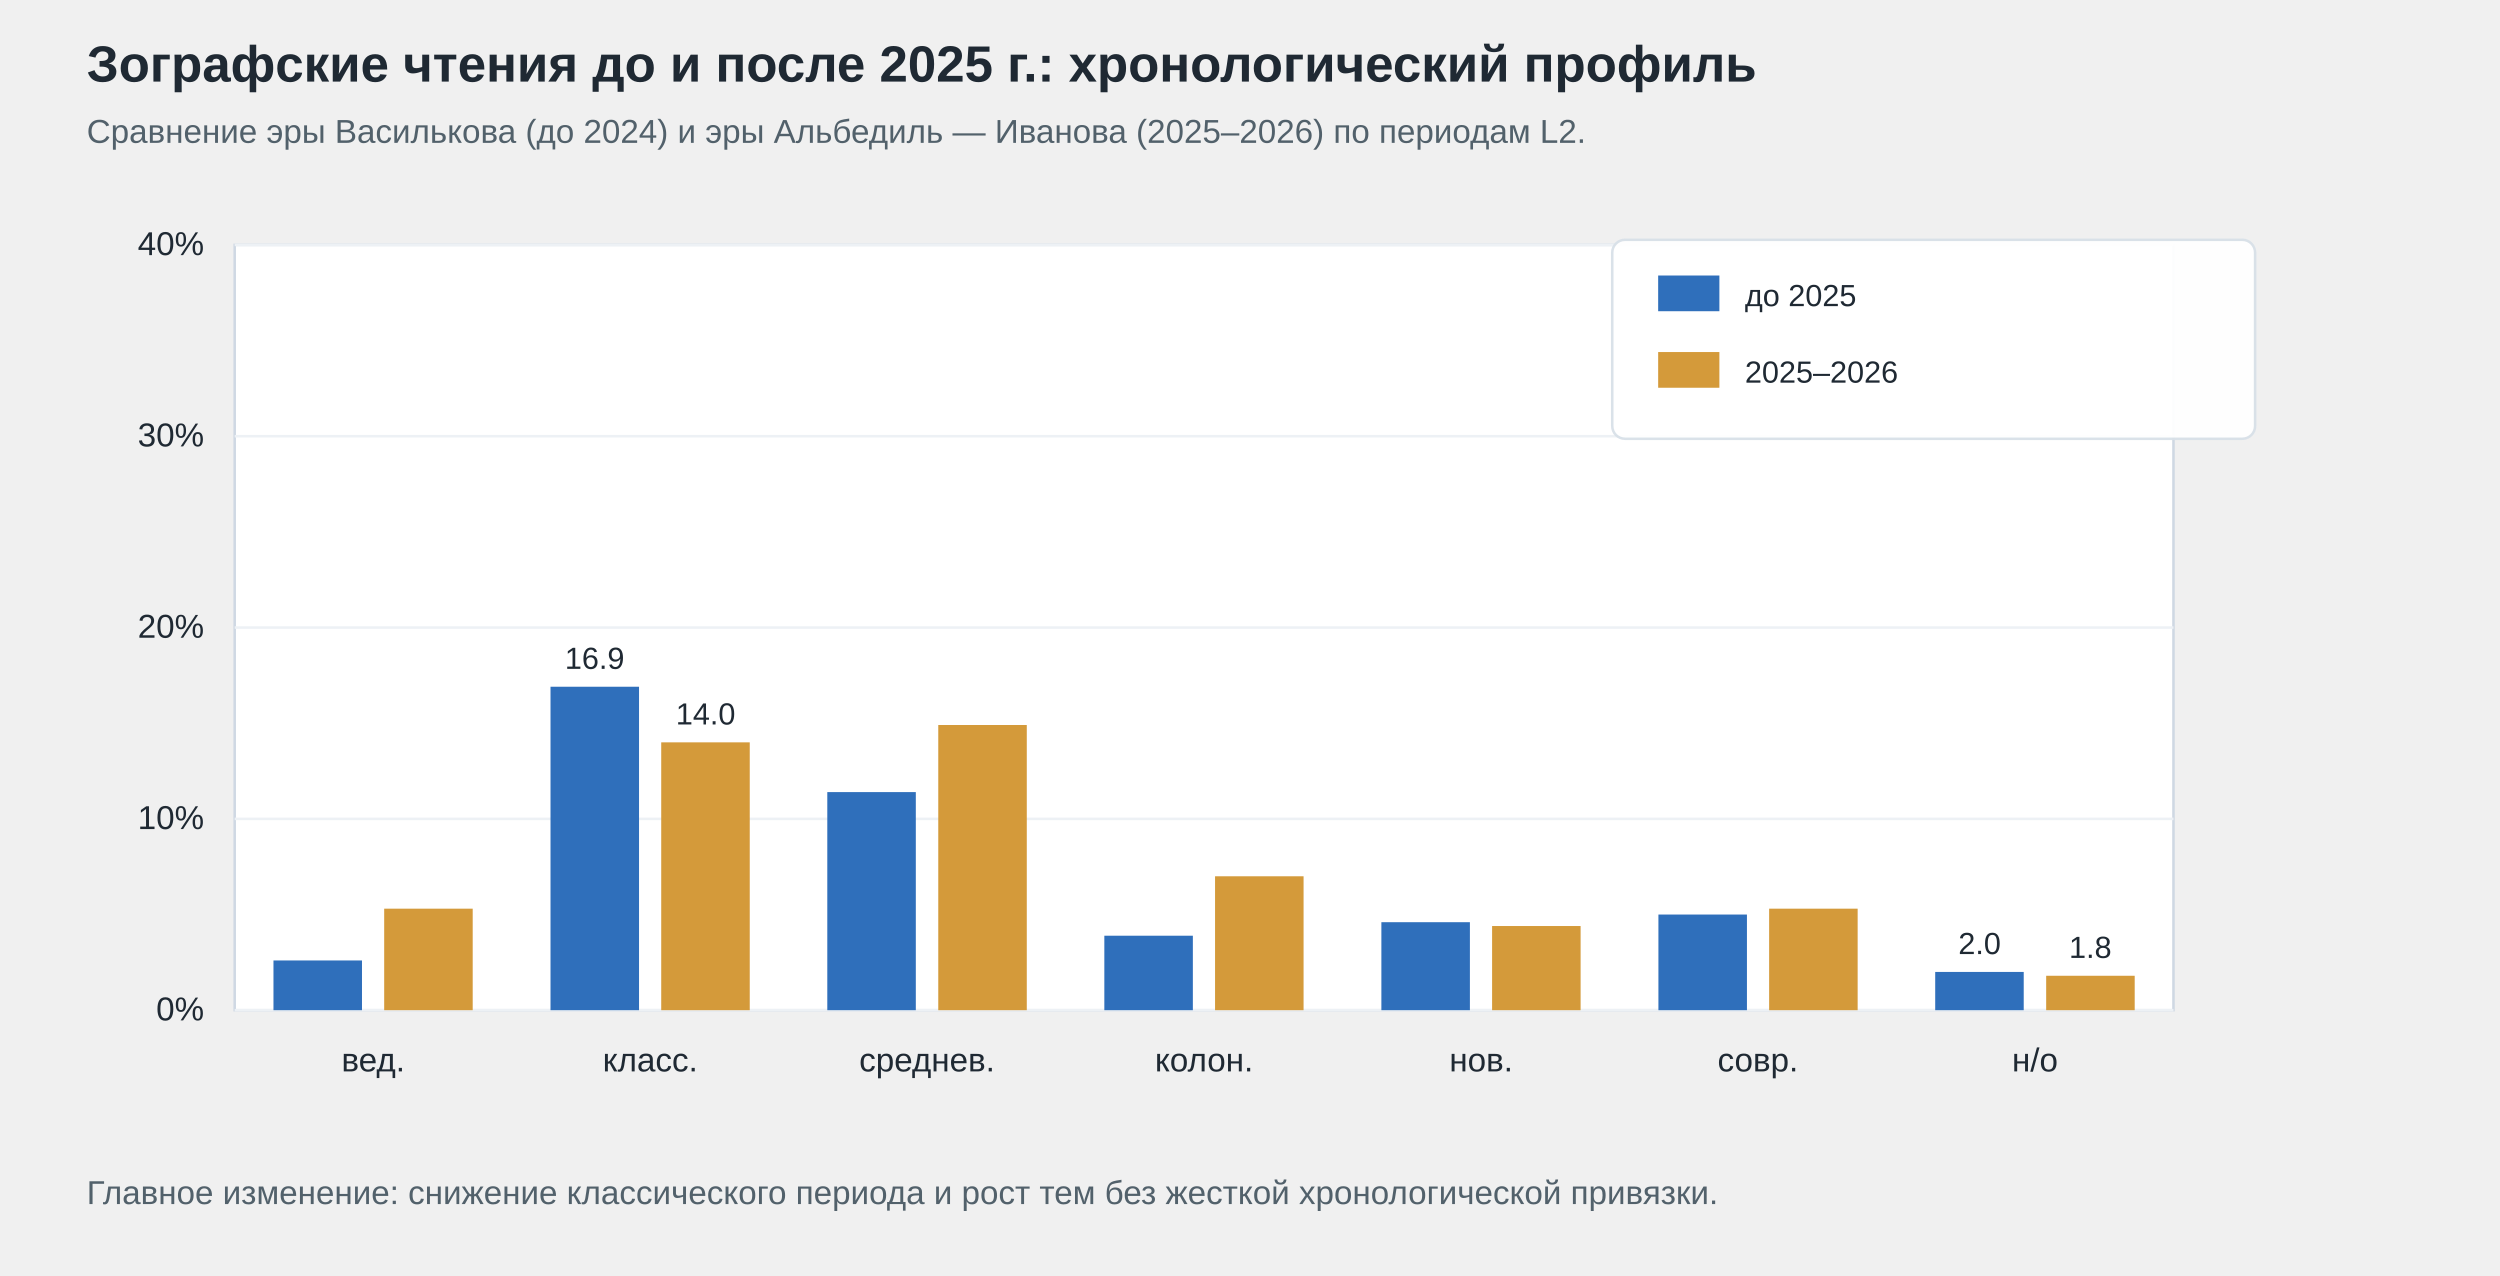
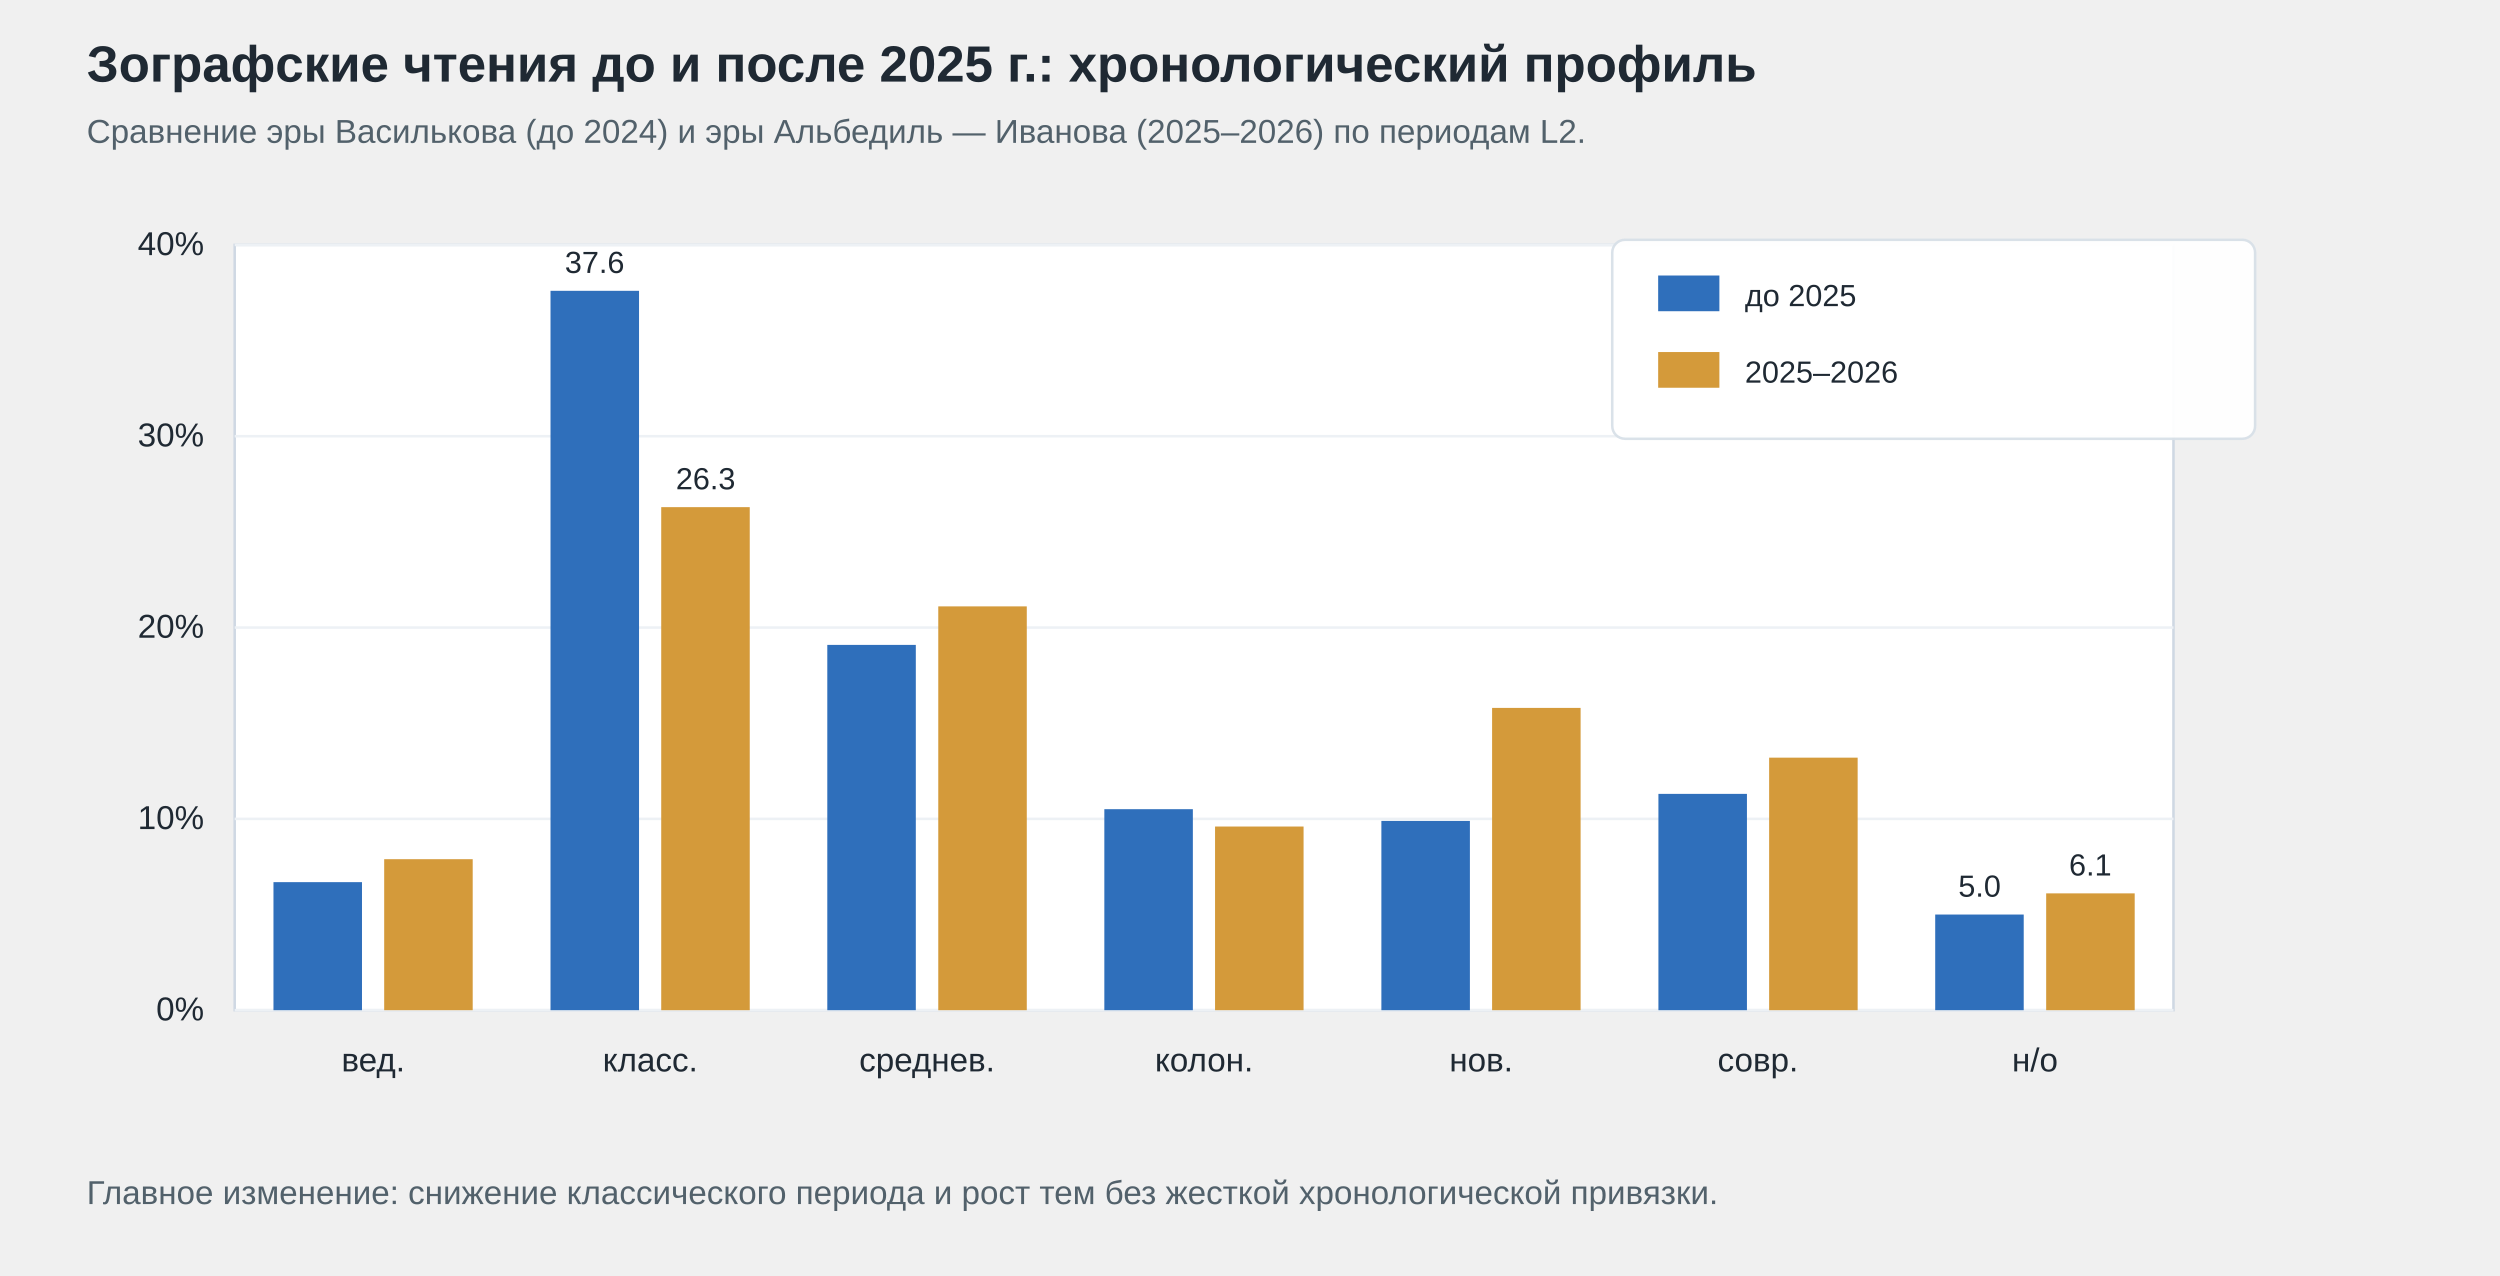
<svg xmlns="http://www.w3.org/2000/svg" width="980" height="500" viewBox="0 0 980 500">
  <style>
text{font-family:Arial,'Liberation Sans',sans-serif;fill:#1f2933}.small{font-size:12px}.axis{font-size:13px}.label{font-size:12px}.title{font-size:20px;font-weight:700}.subtitle{font-size:13px;fill:#52616b}.tick{stroke:#c9d2dc;stroke-width:1}.grid{stroke:#edf1f5;stroke-width:1}</style>
  <text x="34.0" y="32.0" class="title" text-anchor="start">Зографские чтения до и после 2025 г.: хронологический профиль</text>
  <text x="34.0" y="56.0" class="subtitle" text-anchor="start">Сравнение эры Василькова (до 2024) и эры Альбедиль — Иванова (2025–2026) по периодам L2.</text>
  <rect x="92.0" y="96.0" width="760.0" height="300.0" rx="0" fill="#ffffff" stroke="#cfd8e3" opacity="1.0" />
  <line x1="92.0" y1="396.0" x2="852.0" y2="396.0" stroke="#edf1f5" stroke-width="1" />
  <text x="80.0" y="400.0" class="axis" text-anchor="end">0%</text>
  <line x1="92.0" y1="321.0" x2="852.0" y2="321.0" stroke="#edf1f5" stroke-width="1" />
  <text x="80.0" y="325.0" class="axis" text-anchor="end">10%</text>
  <line x1="92.0" y1="246.0" x2="852.0" y2="246.0" stroke="#edf1f5" stroke-width="1" />
  <text x="80.0" y="250.0" class="axis" text-anchor="end">20%</text>
  <line x1="92.0" y1="171.0" x2="852.0" y2="171.0" stroke="#edf1f5" stroke-width="1" />
  <text x="80.0" y="175.0" class="axis" text-anchor="end">30%</text>
  <line x1="92.0" y1="96.0" x2="852.0" y2="96.0" stroke="#edf1f5" stroke-width="1" />
  <text x="80.0" y="100.0" class="axis" text-anchor="end">40%</text>
-   <rect x="107.2" y="376.5" width="34.7" height="19.5" rx="0" fill="#2f6fbb" stroke="none" opacity="1.0" />
-   <rect x="150.6" y="356.2" width="34.7" height="39.8" rx="0" fill="#d49a3a" stroke="none" opacity="1.0" />
+   <rect x="107.2" y="345.8" width="34.7" height="50.2" rx="0" fill="#2f6fbb" stroke="none" opacity="1.0" />
+   <rect x="150.6" y="336.8" width="34.7" height="59.2" rx="0" fill="#d49a3a" stroke="none" opacity="1.0" />
  <text x="146.3" y="420.0" class="axis" text-anchor="middle">вед.</text>
-   <rect x="215.8" y="269.2" width="34.7" height="126.8" rx="0" fill="#2f6fbb" stroke="none" opacity="1.0" />
-   <text x="233.1" y="262.2" class="label" text-anchor="middle">16.9</text>
-   <rect x="259.2" y="291.0" width="34.7" height="105.0" rx="0" fill="#d49a3a" stroke="none" opacity="1.0" />
-   <text x="276.6" y="284.0" class="label" text-anchor="middle">14.0</text>
+   <rect x="215.8" y="114.0" width="34.7" height="282.0" rx="0" fill="#2f6fbb" stroke="none" opacity="1.0" />
+   <text x="233.1" y="107.0" class="label" text-anchor="middle">37.6</text>
+   <rect x="259.2" y="198.8" width="34.7" height="197.2" rx="0" fill="#d49a3a" stroke="none" opacity="1.0" />
+   <text x="276.6" y="191.8" class="label" text-anchor="middle">26.3</text>
  <text x="254.9" y="420.0" class="axis" text-anchor="middle">класс.</text>
-   <rect x="324.3" y="310.5" width="34.7" height="85.5" rx="0" fill="#2f6fbb" stroke="none" opacity="1.0" />
-   <rect x="367.8" y="284.2" width="34.7" height="111.8" rx="0" fill="#d49a3a" stroke="none" opacity="1.0" />
+   <rect x="324.3" y="252.8" width="34.7" height="143.2" rx="0" fill="#2f6fbb" stroke="none" opacity="1.0" />
+   <rect x="367.8" y="237.7" width="34.7" height="158.3" rx="0" fill="#d49a3a" stroke="none" opacity="1.0" />
  <text x="363.4" y="420.0" class="axis" text-anchor="middle">среднев.</text>
-   <rect x="432.9" y="366.8" width="34.7" height="29.2" rx="0" fill="#2f6fbb" stroke="none" opacity="1.0" />
-   <rect x="476.3" y="343.5" width="34.7" height="52.5" rx="0" fill="#d49a3a" stroke="none" opacity="1.0" />
+   <rect x="432.9" y="317.2" width="34.7" height="78.8" rx="0" fill="#2f6fbb" stroke="none" opacity="1.0" />
+   <rect x="476.3" y="324.0" width="34.7" height="72.0" rx="0" fill="#d49a3a" stroke="none" opacity="1.0" />
  <text x="472.0" y="420.0" class="axis" text-anchor="middle">колон.</text>
-   <rect x="541.5" y="361.5" width="34.7" height="34.5" rx="0" fill="#2f6fbb" stroke="none" opacity="1.0" />
-   <rect x="584.9" y="363.0" width="34.7" height="33.0" rx="0" fill="#d49a3a" stroke="none" opacity="1.0" />
+   <rect x="541.5" y="321.8" width="34.7" height="74.2" rx="0" fill="#2f6fbb" stroke="none" opacity="1.0" />
+   <rect x="584.9" y="277.5" width="34.7" height="118.5" rx="0" fill="#d49a3a" stroke="none" opacity="1.0" />
  <text x="580.6" y="420.0" class="axis" text-anchor="middle">нов.</text>
-   <rect x="650.1" y="358.5" width="34.7" height="37.5" rx="0" fill="#2f6fbb" stroke="none" opacity="1.0" />
-   <rect x="693.5" y="356.2" width="34.7" height="39.8" rx="0" fill="#d49a3a" stroke="none" opacity="1.0" />
+   <rect x="650.1" y="311.2" width="34.7" height="84.8" rx="0" fill="#2f6fbb" stroke="none" opacity="1.0" />
+   <rect x="693.5" y="297.0" width="34.7" height="99.0" rx="0" fill="#d49a3a" stroke="none" opacity="1.0" />
  <text x="689.1" y="420.0" class="axis" text-anchor="middle">совр.</text>
-   <rect x="758.6" y="381.0" width="34.7" height="15.0" rx="0" fill="#2f6fbb" stroke="none" opacity="1.0" />
-   <text x="776.0" y="374.0" class="label" text-anchor="middle">2.0</text>
-   <rect x="802.1" y="382.5" width="34.7" height="13.5" rx="0" fill="#d49a3a" stroke="none" opacity="1.0" />
-   <text x="819.4" y="375.5" class="label" text-anchor="middle">1.8</text>
+   <rect x="758.6" y="358.5" width="34.7" height="37.5" rx="0" fill="#2f6fbb" stroke="none" opacity="1.0" />
+   <text x="776.0" y="351.5" class="label" text-anchor="middle">5.0</text>
+   <rect x="802.1" y="350.2" width="34.7" height="45.8" rx="0" fill="#d49a3a" stroke="none" opacity="1.0" />
+   <text x="819.4" y="343.2" class="label" text-anchor="middle">6.1</text>
  <text x="797.7" y="420.0" class="axis" text-anchor="middle">н/о</text>
  <rect x="632.0" y="94.0" width="252.0" height="78.0" rx="5" fill="#ffffff" stroke="#d8e0e8" opacity="0.94" />
  <rect x="650.0" y="108.0" width="24.0" height="14.0" rx="0" fill="#2f6fbb" stroke="none" opacity="1.0" />
  <text x="684.0" y="120.0" class="small" text-anchor="start">до 2025</text>
  <rect x="650.0" y="138.0" width="24.0" height="14.0" rx="0" fill="#d49a3a" stroke="none" opacity="1.0" />
  <text x="684.0" y="150.0" class="small" text-anchor="start">2025–2026</text>
  <text x="34.0" y="472.0" class="subtitle" text-anchor="start">Главное изменение: снижение классического периода и рост тем без жесткой хронологической привязки.</text>
</svg>
